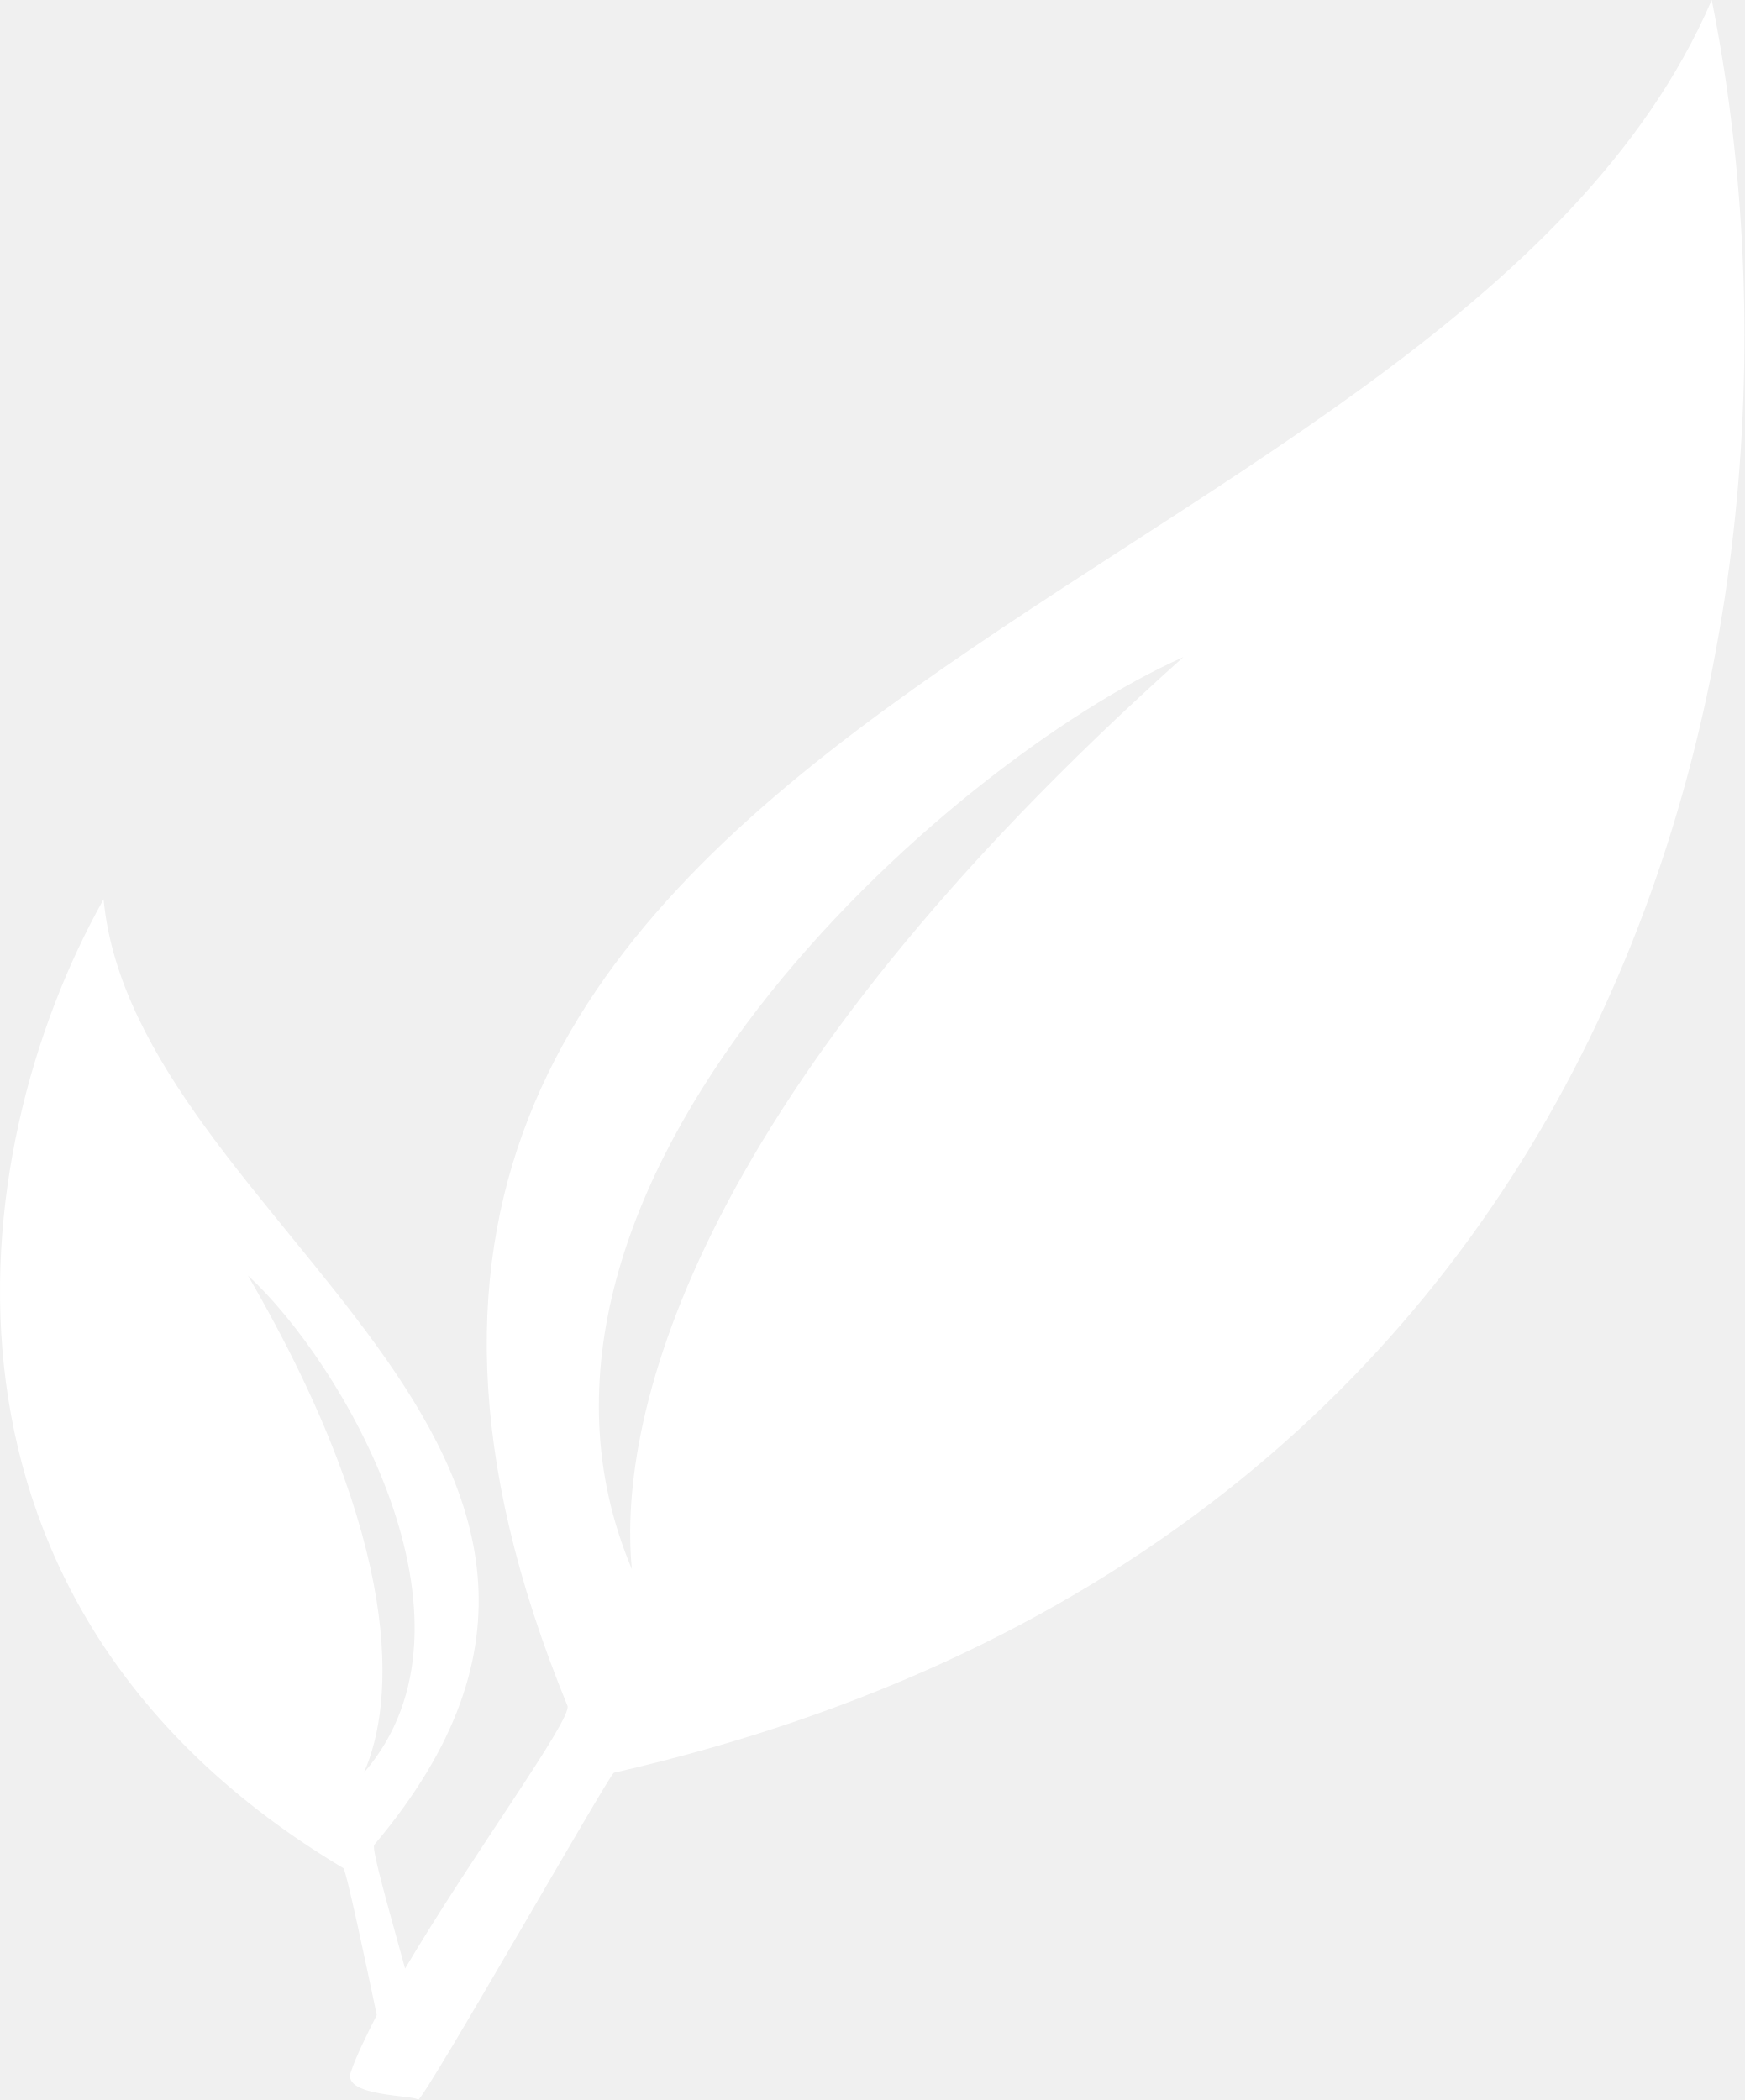
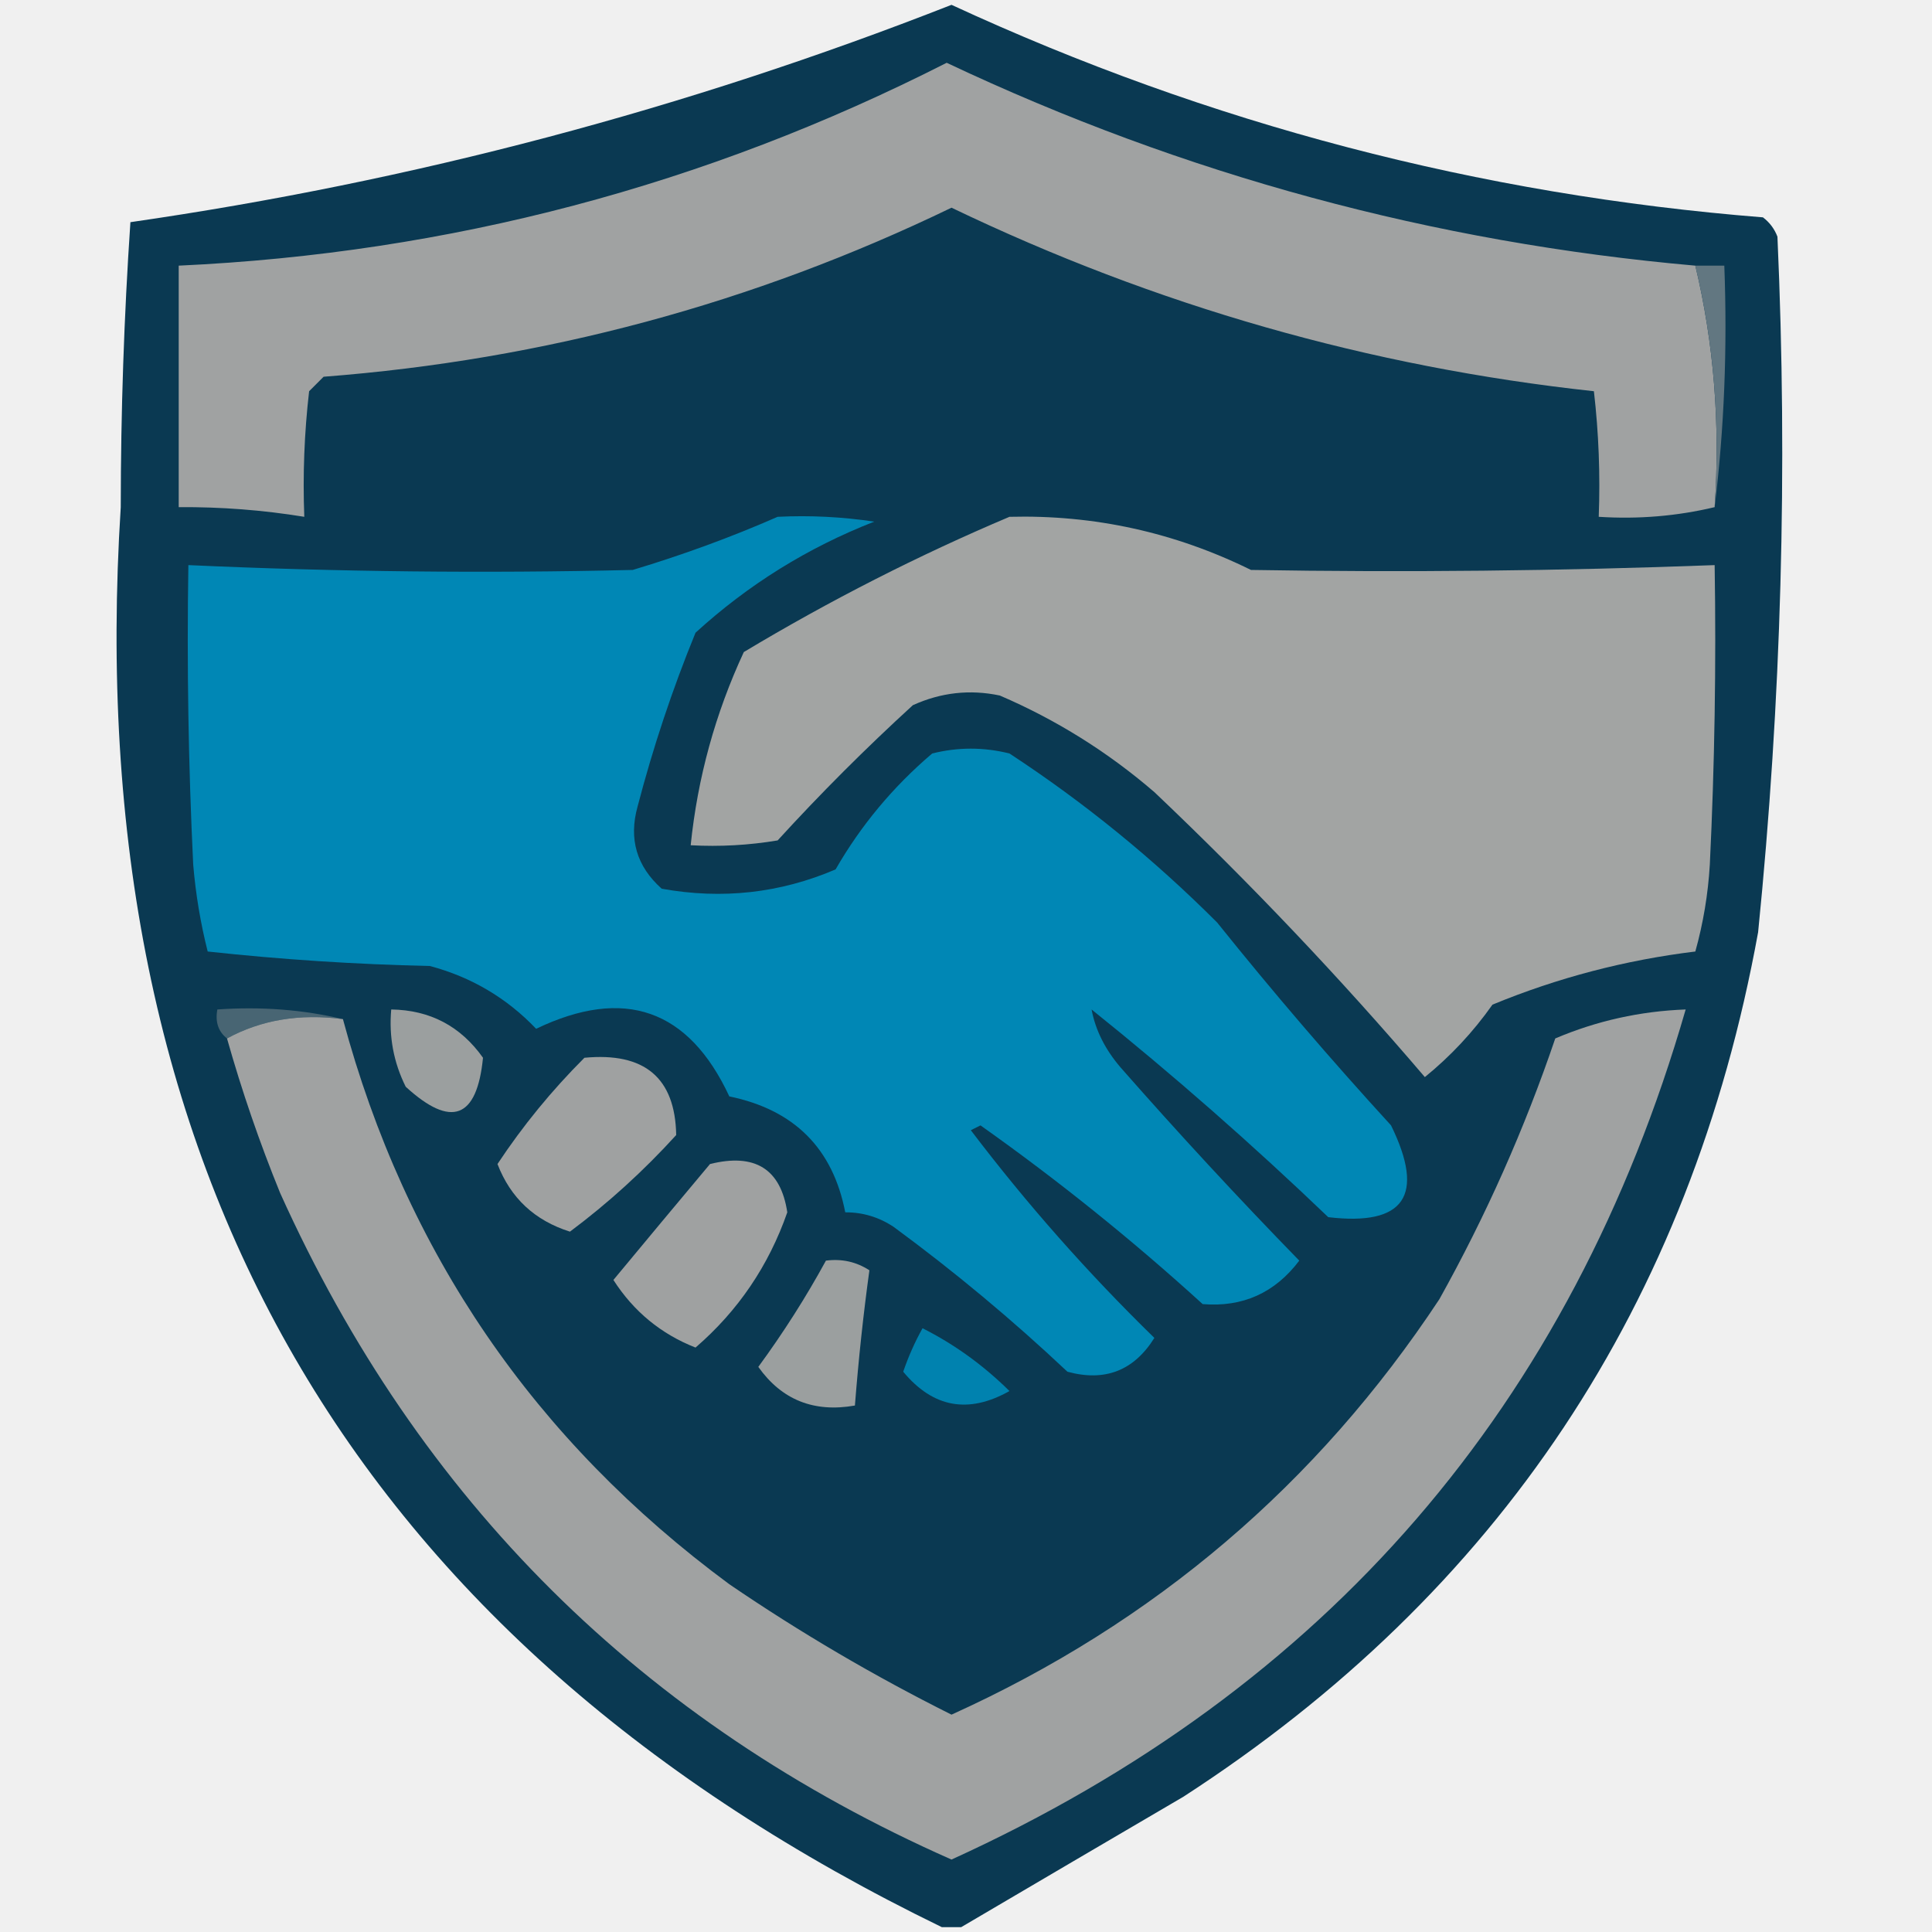
- <svg xmlns="http://www.w3.org/2000/svg" width="264.567" height="318.552" viewBox="0 0 70 84.284">
-   <path style="fill:#fff;stroke-width:1.1" d="M752.438 82.365C638.02 348.605 87.938 381.61 263.964 810.674c2.2 5.5-40.706 63.81-69.31 112.217-6.602-24.204-14.304-50.607-13.204-52.807C324.473 700.658 79.136 604.944 65.934 466.322 4.324 576.34-17.678 768.868 168.25 879.984c1.1 0 9.902 41.808 14.303 62.711-4.4 8.802-8.802 17.602-11.002 24.203-4.4 11.002 28.603 9.902 28.603 12.102 3.3-1.1 81.413-138.62 83.614-139.72 442.267-101.216 520.377-499.476 468.67-756.915ZM526.904 362.906c-206.831 184.828-242.036 322.35-235.435 389.46-69.31-163.926 134.22-344.353 235.435-389.46ZM127.543 626.947c39.606 36.306 105.616 147.422 49.508 212.332 13.202-29.704 17.602-96.814-49.508-212.332z" transform="matrix(.094 0 0 .094 -2.042 -7.742)" fill="#fff" />
+ <svg xmlns="http://www.w3.org/2000/svg" version="1.2" width="200px" height="200px" fill-rule="evenodd" baseProfile="tiny-ps">
+   <g>
+     <path fill="#0a3952" d="M 99.5,199.5 C 98.833,199.5 98.167,199.5 97.5,199.5C 36.483,169.843 8.15,120.843 12.5,52.5C 12.506,42.592 12.839,32.759 13.5,23C 42.699,18.784 71.032,11.284 98.5,0.5C 125.165,12.833 153.165,20.167 182.5,22.5C 183.192,23.025 183.692,23.692 184,24.5C 185.076,48.559 184.409,72.559 182,96.5C 175.009,135.011 155.176,164.844 122.5,186C 114.77,190.526 107.104,195.026 99.5,199.5 Z" />
+   </g>
+   <g>
+     <path fill="#a0a2a2" d="M 175.5,27.5 C 177.422,35.564 178.088,43.897 177.5,52.5C 173.6,53.43 169.6,53.763 165.5,53.5C 165.666,49.154 165.499,44.821 165,40.5C 141.809,37.992 119.642,31.658 98.5,21.5C 77.981,31.416 56.315,37.249 33.5,39C 33,39.5 32.5,40 32,40.5C 31.501,44.821 31.334,49.154 31.5,53.5C 27.202,52.8 22.869,52.467 18.5,52.5C 18.5,44.167 18.5,35.833 18.5,27.5C 46.52,26.204 73.02,19.204 98,6.5C 122.583,18.116 148.416,25.116 175.5,27.5 Z" />
+   </g>
+   <g>
+     <path fill="#627781" d="M 175.5,27.5 C 176.5,27.5 177.5,27.5 178.5,27.5C 178.826,36.017 178.493,44.35 177.5,52.5C 178.088,43.897 177.422,35.564 175.5,27.5 Z" />
+   </g>
+   <g>
+     <path fill="#0087b5" d="M 80.5,53.5 C 83.85,53.335 87.183,53.502 90.5,54C 83.611,56.693 77.444,60.527 72,65.5C 69.605,71.352 67.605,77.352 66,83.5C 65.07,86.85 65.903,89.683 68.5,92C 74.755,93.127 80.755,92.46 86.5,90C 89.118,85.446 92.452,81.446 96.5,78C 99.167,77.333 101.833,77.333 104.5,78C 112.247,83.076 119.413,88.909 126,95.5C 131.763,102.686 137.763,109.686 144,116.5C 147.563,123.771 145.396,126.938 137.5,126C 129.63,118.461 121.463,111.294 113,104.5C 113.398,106.631 114.398,108.631 116,110.5C 122.011,117.343 128.178,124.01 134.5,130.5C 131.976,133.84 128.643,135.34 124.5,135C 117.199,128.353 109.532,122.187 101.5,116.5C 101.167,116.667 100.833,116.833 100.5,117C 106.276,124.612 112.609,131.779 119.5,138.5C 117.381,141.892 114.381,143.059 110.5,142C 104.792,136.623 98.792,131.623 92.5,127C 90.975,125.991 89.308,125.491 87.5,125.5C 86.218,118.885 82.218,114.885 75.5,113.5C 71.287,104.461 64.621,102.128 55.5,106.5C 52.461,103.312 48.794,101.145 44.5,100C 36.812,99.832 29.145,99.332 21.5,98.5C 20.756,95.557 20.256,92.557 20,89.5C 19.5,79.172 19.334,68.839 19.5,58.5C 34.83,59.197 50.164,59.364 65.5,59C 70.703,57.435 75.703,55.602 80.5,53.5 Z" />
+   </g>
+   <g>
+     <path fill="#a2a4a3" d="M 104.5,53.5 C 113.275,53.277 121.608,55.11 129.5,59C 145.501,59.269 161.501,59.103 177.5,58.5C 177.666,68.839 177.5,79.172 177,89.5C 176.821,92.553 176.321,95.553 175.5,98.5C 168.243,99.384 161.243,101.218 154.5,104C 152.506,106.827 150.172,109.327 147.5,111.5C 138.742,101.239 129.409,91.406 119.5,82C 114.678,77.844 109.345,74.511 103.5,72C 100.406,71.348 97.406,71.681 94.5,73C 89.605,77.473 84.939,82.14 80.5,87C 77.518,87.498 74.518,87.665 71.5,87.5C 72.213,80.529 74.046,73.862 77,67.5C 85.909,62.154 95.076,57.487 104.5,53.5 Z" />
+   </g>
+   <g>
+     <path fill="#486573" d="M 35.5,105.5 C 31.029,104.911 27.029,105.577 23.5,107.5C 22.596,106.791 22.263,105.791 22.5,104.5C 27.032,104.182 31.366,104.515 35.5,105.5 Z" />
+   </g>
+   <g>
+     <path fill="#a0a2a2" d="M 23.5,107.5 C 27.029,105.577 31.029,104.911 35.5,105.5C 41.972,129.587 55.306,149.087 75.5,164C 82.838,169.004 90.504,173.504 98.5,177.5C 119.502,167.993 136.336,153.659 149,134.5C 153.824,125.854 157.824,116.854 161,107.5C 165.293,105.674 169.793,104.674 174.5,104.5C 162.671,145.489 137.338,174.822 98.5,192.5C 66.529,178.363 43.363,155.363 29,123.5C 26.863,118.255 25.03,112.922 23.5,107.5 Z" />
+   </g>
+   <g>
+     <path fill="#9b9f9f" d="M 40.5,104.5 C 44.514,104.56 47.681,106.227 50,109.5C 49.376,115.81 46.71,116.81 42,112.5C 40.748,109.986 40.248,107.32 40.5,104.5 Z" />
+   </g>
+   <g>
+     <path fill="#9fa1a1" d="M 60.5,109.5 C 66.726,108.909 69.893,111.576 70,117.5C 66.621,121.216 62.954,124.549 59,127.5C 55.35,126.349 52.85,124.015 51.5,120.5C 54.113,116.55 57.113,112.883 60.5,109.5 Z" />
+   </g>
+   <g>
+     <path fill="#9fa1a1" d="M 73.5,120.5 C 78.156,119.34 80.823,121.007 81.5,125.5C 79.57,131.033 76.403,135.7 72,139.5C 68.426,138.095 65.592,135.761 63.5,132.5C 66.841,128.469 70.175,124.469 73.5,120.5 Z" />
+   </g>
+   <g>
+     <path fill="#9b9f9f" d="M 85.5,130.5 C 87.144,130.286 88.644,130.62 90,131.5C 89.373,136.051 88.873,140.717 88.5,145.5C 84.259,146.25 80.925,144.917 78.5,141.5C 81.105,137.946 83.438,134.279 85.5,130.5 Z" />
+   </g>
+   <g>
+     <path fill="#0082af" d="M 95.5,137.5 C 98.794,139.158 101.794,141.324 104.5,144C 100.255,146.394 96.588,145.728 93.5,142C 94.044,140.415 94.711,138.915 95.5,137.5 Z" />
+   </g>
</svg>
